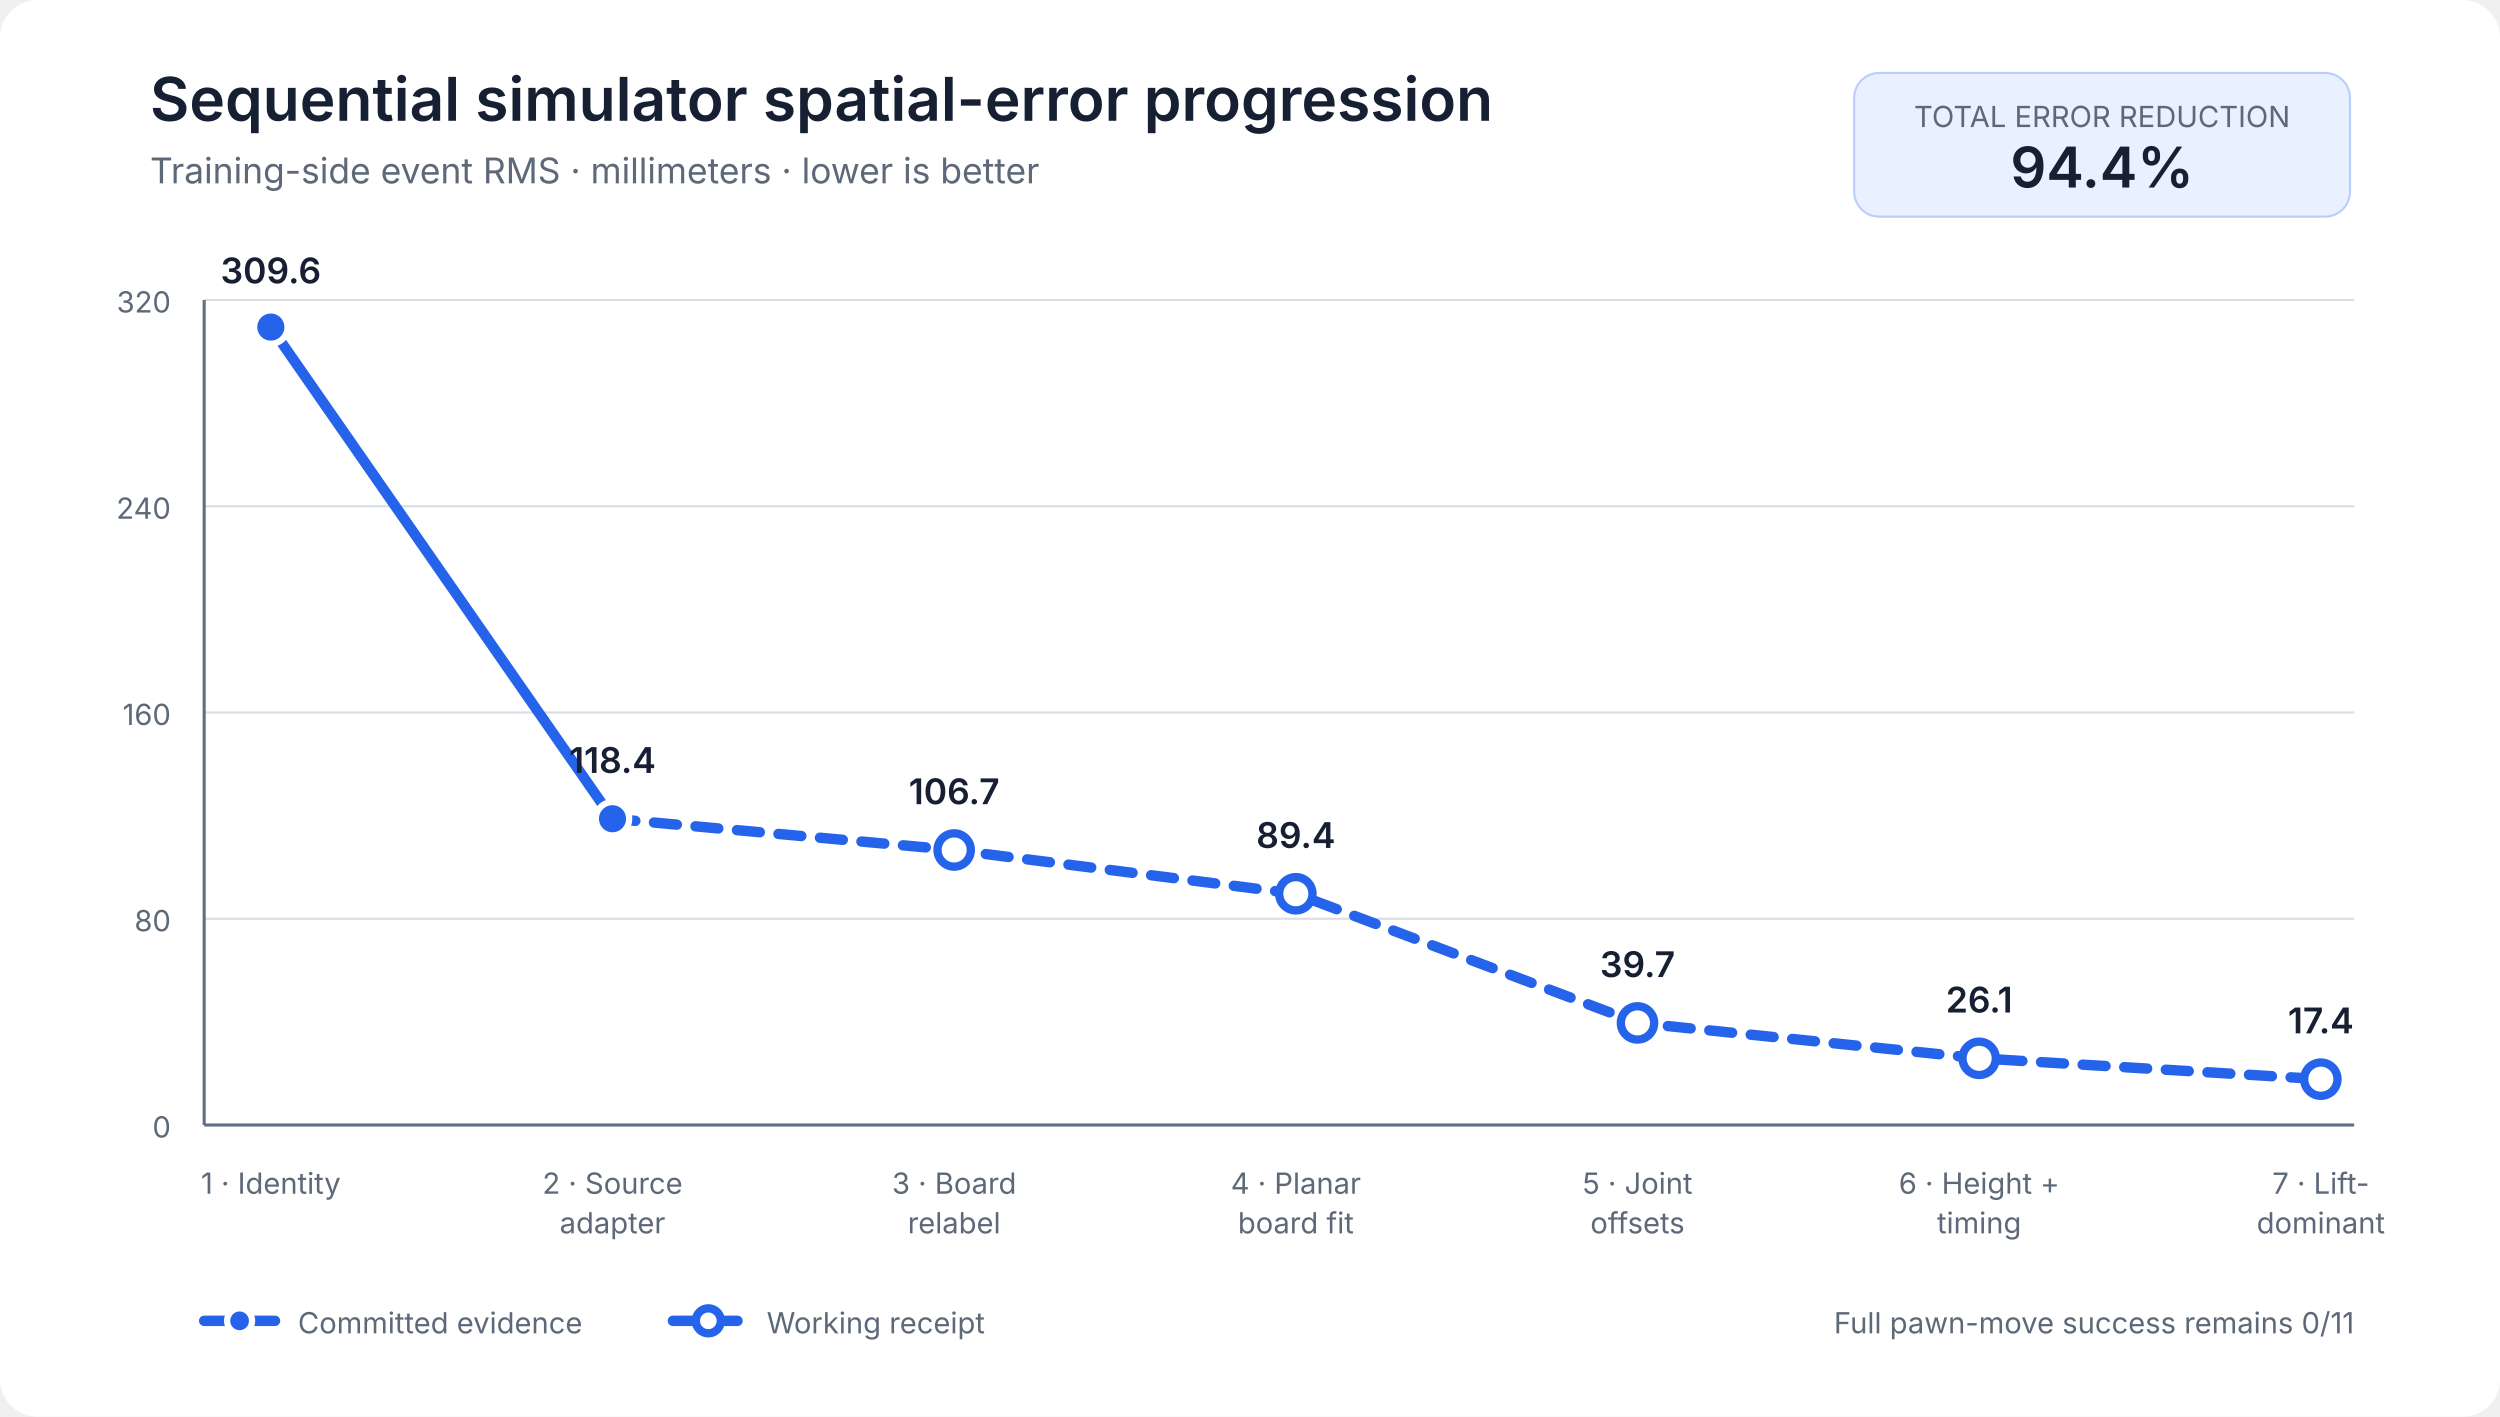
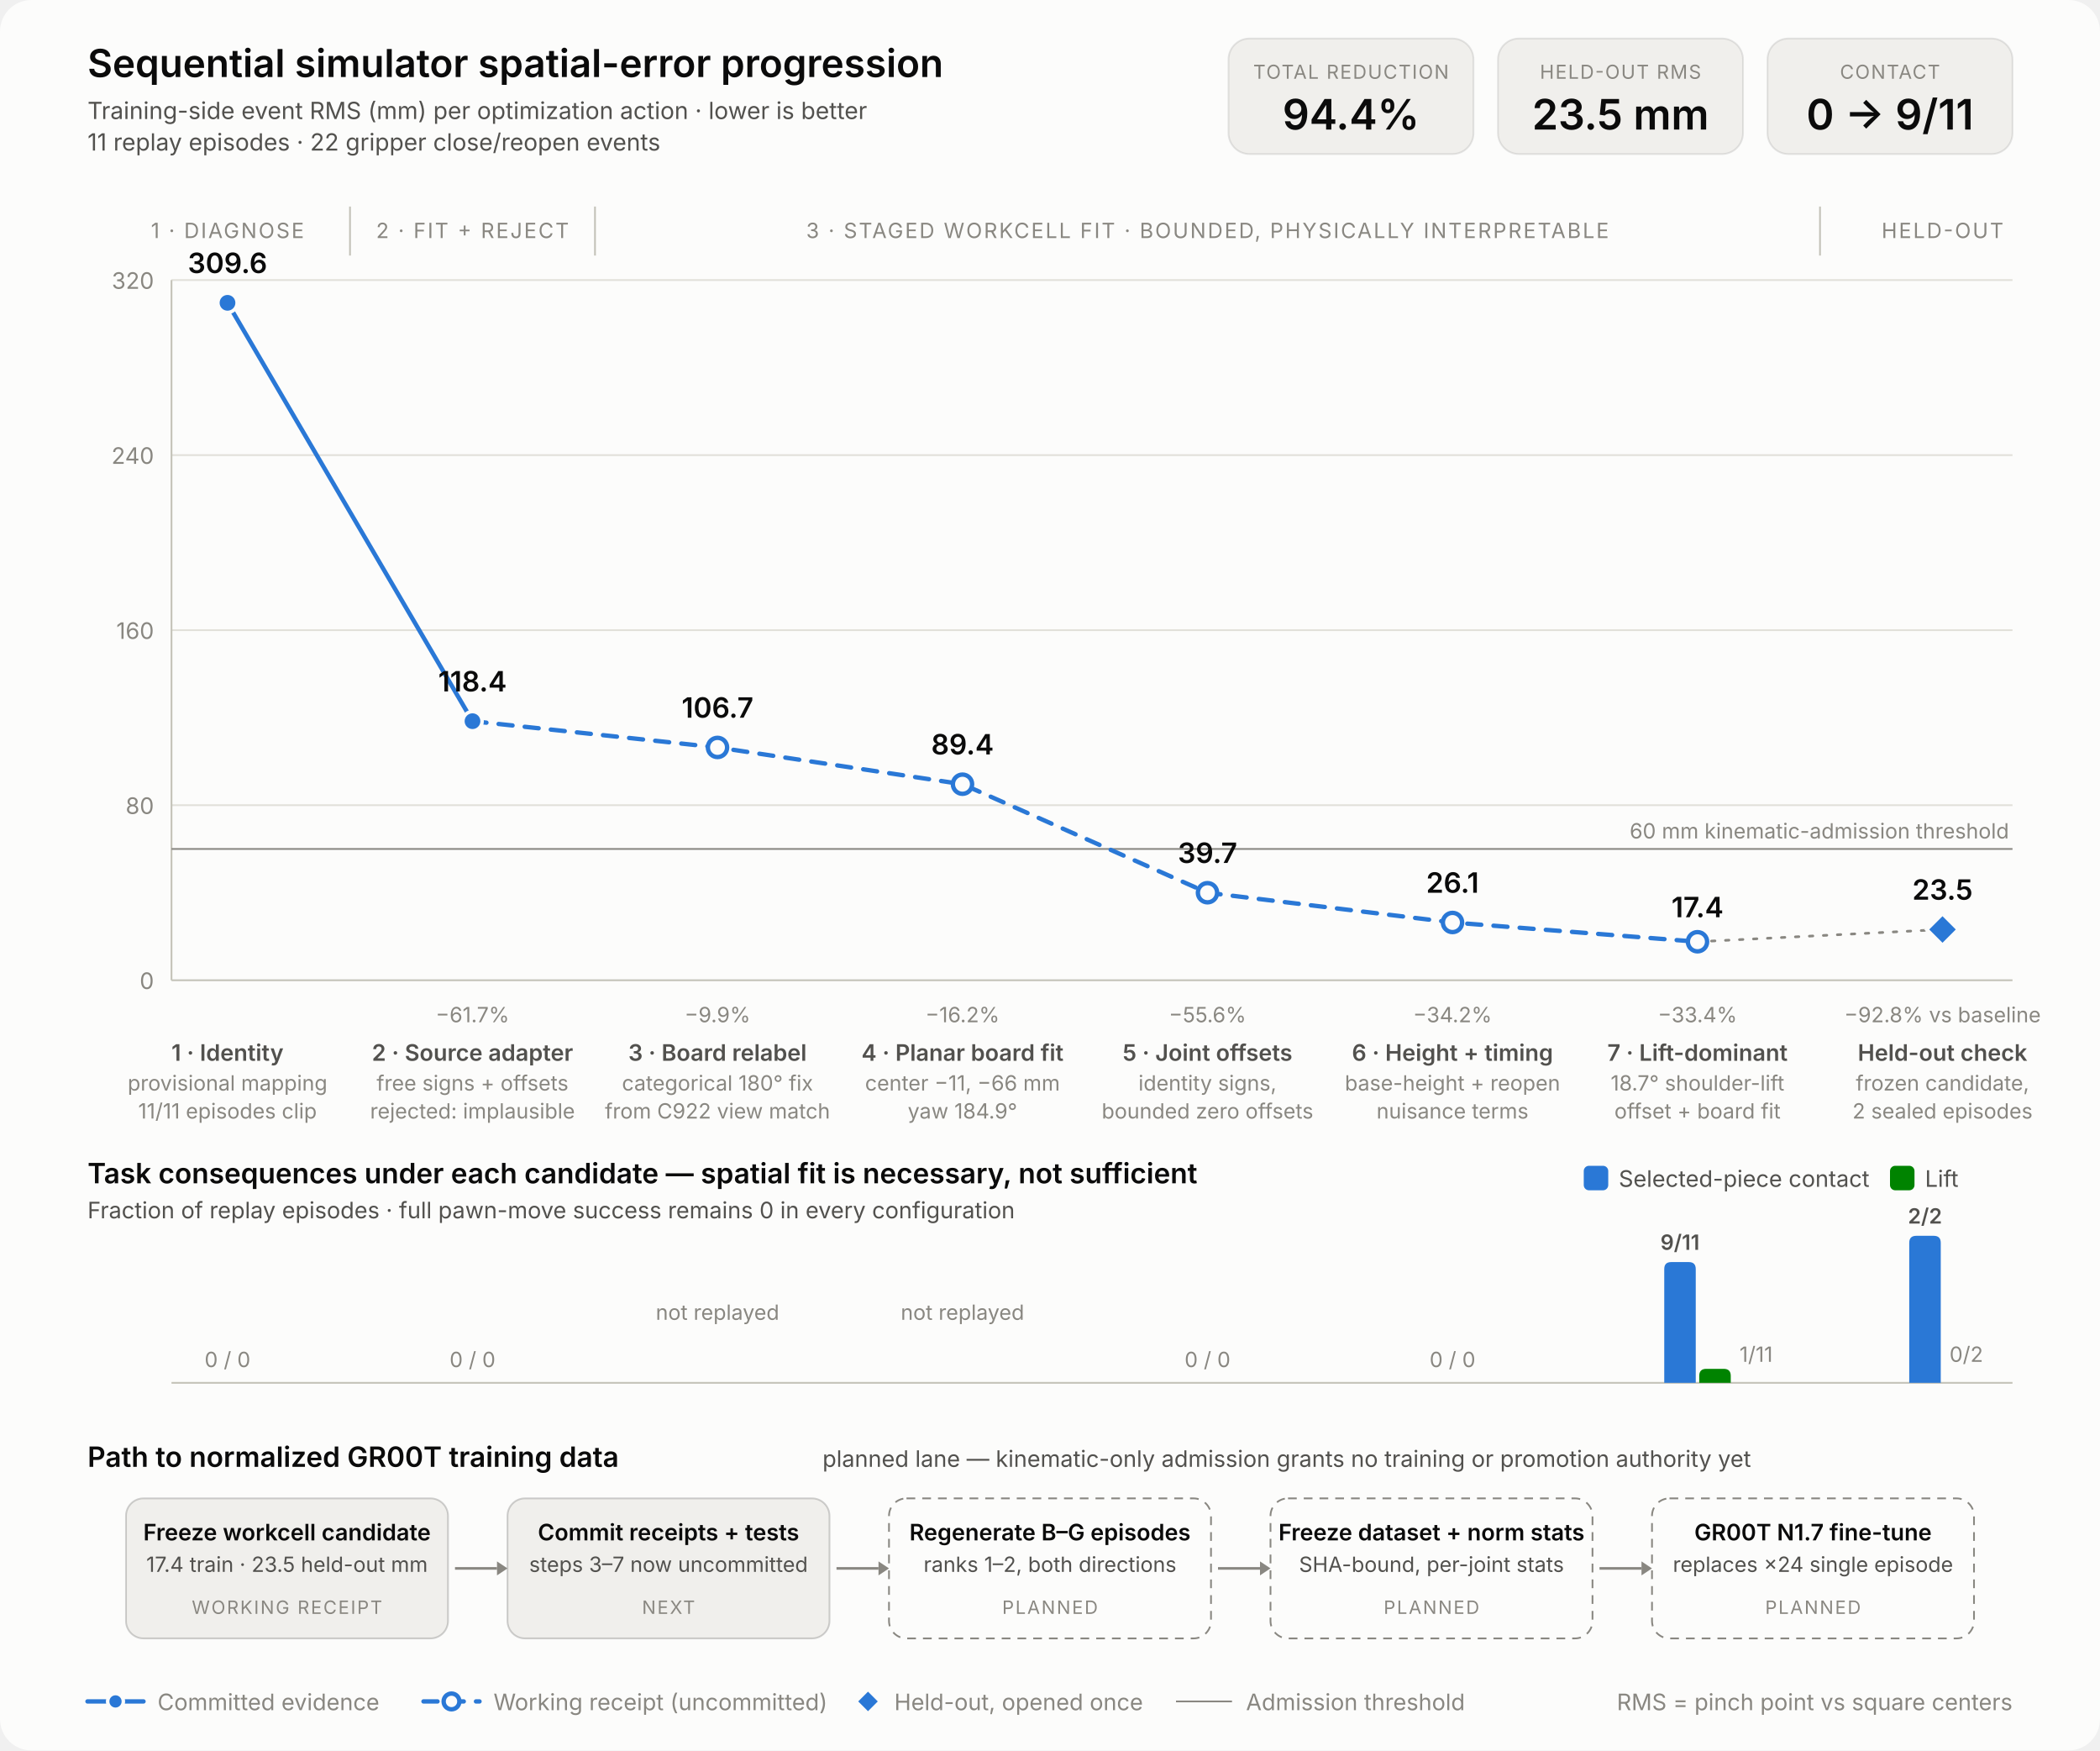
- <svg xmlns="http://www.w3.org/2000/svg" width="1200" height="680" viewBox="0 0 1200 680" role="img" aria-labelledby="title desc">
+ <svg xmlns="http://www.w3.org/2000/svg" width="1200" height="1000" viewBox="0 0 1200 1000" role="img" aria-labelledby="title desc">
  <style>
    :root { color-scheme: light dark; }
-     .bg { fill: #ffffff; }
-     .grid { stroke: #d7dde5; stroke-width: 1; }
-     .axis { stroke: #637083; stroke-width: 1.5; }
-     .text { fill: #172033; font-family: ui-sans-serif, -apple-system, BlinkMacSystemFont, "Segoe UI", sans-serif; }
-     .muted { fill: #5d6878; font-family: ui-sans-serif, -apple-system, BlinkMacSystemFont, "Segoe UI", sans-serif; }
-     .committed-line { fill: none; stroke: #2563eb; stroke-width: 5; stroke-linecap: round; }
-     .working-line { fill: none; stroke: #2563eb; stroke-width: 5; stroke-linecap: round; stroke-dasharray: 11 9; }
-     .committed-point { fill: #2563eb; stroke: #ffffff; stroke-width: 3; }
-     .working-point { fill: #ffffff; stroke: #2563eb; stroke-width: 4; }
-     .improvement { fill: #e9f0ff; stroke: #b9cdfb; }
+     text { font-family: system-ui, -apple-system, "Segoe UI", sans-serif; }
+     .bg { fill: #fcfcfb; }
+     .grid { stroke: #e1e0d9; stroke-width: 1; }
+     .axis { stroke: #c3c2b7; stroke-width: 1; }
+     .refline { stroke: #898781; stroke-width: 1; }
+     .split-link { stroke: #898781; stroke-width: 1.5; stroke-dasharray: 2 6; fill: none; stroke-linecap: round; }
+     .text { fill: #0b0b0b; }
+     .text2 { fill: #52514e; }
+     .muted { fill: #898781; }
+     .phase { fill: #898781; letter-spacing: 0.08em; }
+     .committed-line { fill: none; stroke: #2a78d6; stroke-width: 2.5; stroke-linecap: round; stroke-linejoin: round; }
+     .working-line { fill: none; stroke: #2a78d6; stroke-width: 2.5; stroke-linecap: round; stroke-linejoin: round; stroke-dasharray: 8 7; }
+     .committed-point { fill: #2a78d6; stroke: #fcfcfb; stroke-width: 2; }
+     .working-point { fill: #fcfcfb; stroke: #2a78d6; stroke-width: 2.5; }
+     .holdout-point { fill: #2a78d6; stroke: #fcfcfb; stroke-width: 2; }
+     .bar-contact { fill: #2a78d6; }
+     .bar-lift { fill: #008300; }
+     .chip { fill: #f0efec; stroke: rgba(11,11,11,0.10); }
+     .flow-done { fill: #f0efec; stroke: rgba(11,11,11,0.18); }
+     .flow-plan { fill: none; stroke: #898781; stroke-dasharray: 5 4; }
+     .arrow { stroke: #898781; stroke-width: 1.5; fill: none; }
+     .arrowhead { fill: #898781; }
    @media (prefers-color-scheme: dark) {
-       .bg { fill: #111827; }
-       .grid { stroke: #344155; }
-       .axis { stroke: #7d899b; }
-       .text { fill: #edf2f7; }
-       .muted { fill: #aeb8c7; }
-       .committed-line, .working-line { stroke: #79a7ff; }
-       .committed-point { fill: #79a7ff; stroke: #111827; }
-       .working-point { fill: #111827; stroke: #79a7ff; }
-       .improvement { fill: #172b4d; stroke: #365b91; }
+       .bg { fill: #1a1a19; }
+       .grid { stroke: #2c2c2a; }
+       .axis { stroke: #383835; }
+       .refline, .split-link { stroke: #898781; }
+       .text { fill: #ffffff; }
+       .text2 { fill: #c3c2b7; }
+       .committed-line, .working-line { stroke: #3987e5; }
+       .committed-point { fill: #3987e5; stroke: #1a1a19; }
+       .working-point { fill: #1a1a19; stroke: #3987e5; }
+       .holdout-point { fill: #3987e5; stroke: #1a1a19; }
+       .bar-contact { fill: #3987e5; }
+       .chip { fill: #262624; stroke: rgba(255,255,255,0.10); }
+       .flow-done { fill: #262624; stroke: rgba(255,255,255,0.18); }
    }
  </style>
-   <rect class="bg" width="1200" height="680" rx="18" />
-   <text class="text" x="72" y="58" font-size="29" font-weight="600">Sequential simulator spatial-error progression</text>
-   <text class="muted" x="72" y="88" font-size="17">Training-side event RMS · millimeters · lower is better</text>
-   <rect class="improvement" x="890" y="35" width="238" height="69" rx="12" />
-   <text class="muted" x="1009" y="61" text-anchor="middle" font-size="14">TOTAL ERROR REDUCTION</text>
-   <text class="text" x="1009" y="90" text-anchor="middle" font-size="27" font-weight="600">94.4%</text>
-   <line class="grid" x1="98" y1="144" x2="1130" y2="144" />
-   <line class="grid" x1="98" y1="243" x2="1130" y2="243" />
-   <line class="grid" x1="98" y1="342" x2="1130" y2="342" />
-   <line class="grid" x1="98" y1="441" x2="1130" y2="441" />
-   <line class="axis" x1="98" y1="144" x2="98" y2="540" />
-   <line class="axis" x1="98" y1="540" x2="1130" y2="540" />
-   <text class="muted" x="82" y="150" text-anchor="end" font-size="14">320</text>
-   <text class="muted" x="82" y="249" text-anchor="end" font-size="14">240</text>
-   <text class="muted" x="82" y="348" text-anchor="end" font-size="14">160</text>
-   <text class="muted" x="82" y="447" text-anchor="end" font-size="14">80</text>
-   <text class="muted" x="82" y="546" text-anchor="end" font-size="14">0</text>
-   <path class="committed-line" d="M130 157 L294 393" />
-   <path class="working-line" d="M294 393 L458 408 L622 429 L786 491 L950 508 L1114 518" />
-   <circle class="committed-point" cx="130" cy="157" r="8" />
-   <circle class="committed-point" cx="294" cy="393" r="8" />
-   <circle class="working-point" cx="458" cy="408" r="8" />
-   <circle class="working-point" cx="622" cy="429" r="8" />
-   <circle class="working-point" cx="786" cy="491" r="8" />
-   <circle class="working-point" cx="950" cy="508" r="8" />
-   <circle class="working-point" cx="1114" cy="518" r="8" />
-   <text class="text" x="130" y="136" text-anchor="middle" font-size="17" font-weight="600">309.6</text>
-   <text class="text" x="294" y="371" text-anchor="middle" font-size="17" font-weight="600">118.4</text>
-   <text class="text" x="458" y="386" text-anchor="middle" font-size="17" font-weight="600">106.7</text>
-   <text class="text" x="622" y="407" text-anchor="middle" font-size="17" font-weight="600">89.4</text>
-   <text class="text" x="786" y="469" text-anchor="middle" font-size="17" font-weight="600">39.7</text>
-   <text class="text" x="950" y="486" text-anchor="middle" font-size="17" font-weight="600">26.1</text>
-   <text class="text" x="1114" y="496" text-anchor="middle" font-size="17" font-weight="600">17.4</text>
-   <text class="muted" x="130" y="573" text-anchor="middle" font-size="14">1 · Identity</text>
-   <text class="muted" x="294" y="573" text-anchor="middle" font-size="14">2 · Source</text>
-   <text class="muted" x="294" y="592" text-anchor="middle" font-size="14">adapter</text>
-   <text class="muted" x="458" y="573" text-anchor="middle" font-size="14">3 · Board</text>
-   <text class="muted" x="458" y="592" text-anchor="middle" font-size="14">relabel</text>
-   <text class="muted" x="622" y="573" text-anchor="middle" font-size="14">4 · Planar</text>
-   <text class="muted" x="622" y="592" text-anchor="middle" font-size="14">board fit</text>
-   <text class="muted" x="786" y="573" text-anchor="middle" font-size="14">5 · Joint</text>
-   <text class="muted" x="786" y="592" text-anchor="middle" font-size="14">offsets</text>
-   <text class="muted" x="950" y="573" text-anchor="middle" font-size="14">6 · Height +</text>
-   <text class="muted" x="950" y="592" text-anchor="middle" font-size="14">timing</text>
-   <text class="muted" x="1114" y="573" text-anchor="middle" font-size="14">7 · Lift-</text>
-   <text class="muted" x="1114" y="592" text-anchor="middle" font-size="14">dominant</text>
-   <line class="committed-line" x1="98" y1="634" x2="132" y2="634" />
-   <circle class="committed-point" cx="115" cy="634" r="6" />
-   <text class="muted" x="143" y="640" font-size="14">Committed evidence</text>
-   <line class="working-line" x1="323" y1="634" x2="357" y2="634" />
-   <circle class="working-point" cx="340" cy="634" r="6" />
-   <text class="muted" x="368" y="640" font-size="14">Working receipt</text>
-   <text class="muted" x="1130" y="640" text-anchor="end" font-size="14">Full pawn-move success remains 0/11</text>
+   <rect class="bg" width="1200" height="1000" rx="18" />
+   <text class="text" x="50" y="44" font-size="22" font-weight="600">Sequential simulator spatial-error progression</text>
+   <text class="text2" x="50" y="68" font-size="13.5">Training-side event RMS (mm) per optimization action · lower is better</text>
+   <text class="text2" x="50" y="86" font-size="13.5">11 replay episodes · 22 gripper close/reopen events</text>
+   <rect class="chip" x="702" y="22" width="140" height="66" rx="12" />
+   <text class="muted" x="772" y="45" text-anchor="middle" font-size="11" letter-spacing="0.06em">TOTAL REDUCTION</text>
+   <text class="text" x="772" y="74" text-anchor="middle" font-size="24" font-weight="600">94.4%</text>
+   <rect class="chip" x="856" y="22" width="140" height="66" rx="12" />
+   <text class="muted" x="926" y="45" text-anchor="middle" font-size="11" letter-spacing="0.06em">HELD-OUT RMS</text>
+   <text class="text" x="926" y="74" text-anchor="middle" font-size="24" font-weight="600">23.5 mm</text>
+   <rect class="chip" x="1010" y="22" width="140" height="66" rx="12" />
+   <text class="muted" x="1080" y="45" text-anchor="middle" font-size="11" letter-spacing="0.06em">CONTACT</text>
+   <text class="text" x="1080" y="74" text-anchor="middle" font-size="24" font-weight="600">0 → 9/11</text>
+   <line class="axis" x1="200" y1="118" x2="200" y2="146" />
+   <line class="axis" x1="340" y1="118" x2="340" y2="146" />
+   <line class="axis" x1="1040" y1="118" x2="1040" y2="146" />
+   <text class="phase" x="130" y="136" text-anchor="middle" font-size="12">1 · DIAGNOSE</text>
+   <text class="phase" x="270" y="136" text-anchor="middle" font-size="12">2 · FIT + REJECT</text>
+   <text class="phase" x="690" y="136" text-anchor="middle" font-size="12">3 · STAGED WORKCELL FIT · BOUNDED, PHYSICALLY INTERPRETABLE</text>
+   <text class="phase" x="1110" y="136" text-anchor="middle" font-size="12">HELD-OUT</text>
+   <line class="grid" x1="98" y1="160" x2="1150" y2="160" />
+   <line class="grid" x1="98" y1="260" x2="1150" y2="260" />
+   <line class="grid" x1="98" y1="360" x2="1150" y2="360" />
+   <line class="grid" x1="98" y1="460" x2="1150" y2="460" />
+   <line class="axis" x1="98" y1="160" x2="98" y2="560" />
+   <line class="axis" x1="98" y1="560" x2="1150" y2="560" />
+   <text class="muted" x="88" y="165" text-anchor="end" font-size="13">320</text>
+   <text class="muted" x="88" y="265" text-anchor="end" font-size="13">240</text>
+   <text class="muted" x="88" y="365" text-anchor="end" font-size="13">160</text>
+   <text class="muted" x="88" y="465" text-anchor="end" font-size="13">80</text>
+   <text class="muted" x="88" y="565" text-anchor="end" font-size="13">0</text>
+   <line class="refline" x1="98" y1="485" x2="1150" y2="485" />
+   <text class="muted" x="1148" y="479" text-anchor="end" font-size="12">60 mm kinematic-admission threshold</text>
+   <path class="committed-line" d="M130 173 L270 412" />
+   <path class="working-line" d="M270 412 L410 427 L550 448 L690 510 L830 527 L970 538" />
+   <path class="split-link" d="M970 538 L1110 531" />
+   <circle class="committed-point" cx="130" cy="173" r="5.5" />
+   <circle class="committed-point" cx="270" cy="412" r="5.5" />
+   <circle class="working-point" cx="410" cy="427" r="5.5" />
+   <circle class="working-point" cx="550" cy="448" r="5.5" />
+   <circle class="working-point" cx="690" cy="510" r="5.5" />
+   <circle class="working-point" cx="830" cy="527" r="5.5" />
+   <circle class="working-point" cx="970" cy="538" r="5.5" />
+   <path class="holdout-point" d="M1110 522 L1119 531 L1110 540 L1101 531 Z" />
+   <text class="text" x="130" y="156" text-anchor="middle" font-size="16" font-weight="600">309.6</text>
+   <text class="text" x="270" y="395" text-anchor="middle" font-size="16" font-weight="600">118.4</text>
+   <text class="text" x="410" y="410" text-anchor="middle" font-size="16" font-weight="600">106.7</text>
+   <text class="text" x="550" y="431" text-anchor="middle" font-size="16" font-weight="600">89.4</text>
+   <text class="text" x="690" y="493" text-anchor="middle" font-size="16" font-weight="600">39.7</text>
+   <text class="text" x="830" y="510" text-anchor="middle" font-size="16" font-weight="600">26.1</text>
+   <text class="text" x="970" y="524" text-anchor="middle" font-size="16" font-weight="600">17.4</text>
+   <text class="text" x="1110" y="514" text-anchor="middle" font-size="16" font-weight="600">23.5</text>
+   <text class="muted" x="270" y="584" text-anchor="middle" font-size="12">−61.7%</text>
+   <text class="muted" x="410" y="584" text-anchor="middle" font-size="12">−9.9%</text>
+   <text class="muted" x="550" y="584" text-anchor="middle" font-size="12">−16.2%</text>
+   <text class="muted" x="690" y="584" text-anchor="middle" font-size="12">−55.6%</text>
+   <text class="muted" x="830" y="584" text-anchor="middle" font-size="12">−34.2%</text>
+   <text class="muted" x="970" y="584" text-anchor="middle" font-size="12">−33.4%</text>
+   <text class="muted" x="1110" y="584" text-anchor="middle" font-size="12">−92.8% vs baseline</text>
+   <text class="text2" x="130" y="606" text-anchor="middle" font-size="13" font-weight="600">1 · Identity</text>
+   <text class="muted" x="130" y="623" text-anchor="middle" font-size="12">provisional mapping</text>
+   <text class="muted" x="130" y="639" text-anchor="middle" font-size="12">11/11 episodes clip</text>
+   <text class="text2" x="270" y="606" text-anchor="middle" font-size="13" font-weight="600">2 · Source adapter</text>
+   <text class="muted" x="270" y="623" text-anchor="middle" font-size="12">free signs + offsets</text>
+   <text class="muted" x="270" y="639" text-anchor="middle" font-size="12">rejected: implausible</text>
+   <text class="text2" x="410" y="606" text-anchor="middle" font-size="13" font-weight="600">3 · Board relabel</text>
+   <text class="muted" x="410" y="623" text-anchor="middle" font-size="12">categorical 180° fix</text>
+   <text class="muted" x="410" y="639" text-anchor="middle" font-size="12">from C922 view match</text>
+   <text class="text2" x="550" y="606" text-anchor="middle" font-size="13" font-weight="600">4 · Planar board fit</text>
+   <text class="muted" x="550" y="623" text-anchor="middle" font-size="12">center −11, −66 mm</text>
+   <text class="muted" x="550" y="639" text-anchor="middle" font-size="12">yaw 184.9°</text>
+   <text class="text2" x="690" y="606" text-anchor="middle" font-size="13" font-weight="600">5 · Joint offsets</text>
+   <text class="muted" x="690" y="623" text-anchor="middle" font-size="12">identity signs,</text>
+   <text class="muted" x="690" y="639" text-anchor="middle" font-size="12">bounded zero offsets</text>
+   <text class="text2" x="830" y="606" text-anchor="middle" font-size="13" font-weight="600">6 · Height + timing</text>
+   <text class="muted" x="830" y="623" text-anchor="middle" font-size="12">base-height + reopen</text>
+   <text class="muted" x="830" y="639" text-anchor="middle" font-size="12">nuisance terms</text>
+   <text class="text2" x="970" y="606" text-anchor="middle" font-size="13" font-weight="600">7 · Lift-dominant</text>
+   <text class="muted" x="970" y="623" text-anchor="middle" font-size="12">18.7° shoulder-lift</text>
+   <text class="muted" x="970" y="639" text-anchor="middle" font-size="12">offset + board fit</text>
+   <text class="text2" x="1110" y="606" text-anchor="middle" font-size="13" font-weight="600">Held-out check</text>
+   <text class="muted" x="1110" y="623" text-anchor="middle" font-size="12">frozen candidate,</text>
+   <text class="muted" x="1110" y="639" text-anchor="middle" font-size="12">2 sealed episodes</text>
+   <text class="text" x="50" y="676" font-size="16" font-weight="600">Task consequences under each candidate — spatial fit is necessary, not sufficient</text>
+   <text class="text2" x="50" y="696" font-size="13">Fraction of replay episodes · full pawn-move success remains 0 in every configuration</text>
+   <rect class="bar-contact" x="905" y="666" width="14" height="14" rx="3" />
+   <text class="text2" x="925" y="678" font-size="13">Selected-piece contact</text>
+   <rect class="bar-lift" x="1080" y="666" width="14" height="14" rx="3" />
+   <text class="text2" x="1100" y="678" font-size="13">Lift</text>
+   <line class="axis" x1="98" y1="790" x2="1150" y2="790" />
+   <text class="muted" x="130" y="781" text-anchor="middle" font-size="12">0 / 0</text>
+   <text class="muted" x="270" y="781" text-anchor="middle" font-size="12">0 / 0</text>
+   <text class="muted" x="410" y="754" text-anchor="middle" font-size="12">not replayed</text>
+   <text class="muted" x="550" y="754" text-anchor="middle" font-size="12">not replayed</text>
+   <text class="muted" x="690" y="781" text-anchor="middle" font-size="12">0 / 0</text>
+   <text class="muted" x="830" y="781" text-anchor="middle" font-size="12">0 / 0</text>
+   <path class="bar-contact" d="M951 790 L951 725 Q951 721 955 721 L965 721 Q969 721 969 725 L969 790 Z" />
+   <path class="bar-lift" d="M971 790 L971 786 Q971 782 975 782 L985 782 Q989 782 989 786 L989 790 Z" />
+   <text class="text2" x="960" y="714" text-anchor="middle" font-size="12" font-weight="600">9/11</text>
+   <text class="muted" x="994" y="778" font-size="12">1/11</text>
+   <path class="bar-contact" d="M1091 790 L1091 710 Q1091 706 1095 706 L1105 706 Q1109 706 1109 710 L1109 790 Z" />
+   <text class="text2" x="1100" y="699" text-anchor="middle" font-size="12" font-weight="600">2/2</text>
+   <text class="muted" x="1114" y="778" font-size="12">0/2</text>
+   <text class="text" x="50" y="838" font-size="16" font-weight="600">Path to normalized GR00T training data</text>
+   <text class="text2" x="470" y="838" font-size="13">planned lane — kinematic-only admission grants no training or promotion authority yet</text>
+   <rect class="flow-done" x="72" y="856" width="184" height="80" rx="10" />
+   <text class="text" x="164" y="880" text-anchor="middle" font-size="13" font-weight="600">Freeze workcell candidate</text>
+   <text class="text2" x="164" y="898" text-anchor="middle" font-size="12">17.4 train · 23.5 held-out mm</text>
+   <text class="muted" x="164" y="922" text-anchor="middle" font-size="10.5" letter-spacing="0.08em">WORKING RECEIPT</text>
+   <rect class="flow-done" x="290" y="856" width="184" height="80" rx="10" />
+   <text class="text" x="382" y="880" text-anchor="middle" font-size="13" font-weight="600">Commit receipts + tests</text>
+   <text class="text2" x="382" y="898" text-anchor="middle" font-size="12">steps 3–7 now uncommitted</text>
+   <text class="muted" x="382" y="922" text-anchor="middle" font-size="10.5" letter-spacing="0.08em">NEXT</text>
+   <rect class="flow-plan" x="508" y="856" width="184" height="80" rx="10" />
+   <text class="text" x="600" y="880" text-anchor="middle" font-size="13" font-weight="600">Regenerate B–G episodes</text>
+   <text class="text2" x="600" y="898" text-anchor="middle" font-size="12">ranks 1–2, both directions</text>
+   <text class="muted" x="600" y="922" text-anchor="middle" font-size="10.5" letter-spacing="0.08em">PLANNED</text>
+   <rect class="flow-plan" x="726" y="856" width="184" height="80" rx="10" />
+   <text class="text" x="818" y="880" text-anchor="middle" font-size="13" font-weight="600">Freeze dataset + norm stats</text>
+   <text class="text2" x="818" y="898" text-anchor="middle" font-size="12">SHA-bound, per-joint stats</text>
+   <text class="muted" x="818" y="922" text-anchor="middle" font-size="10.5" letter-spacing="0.08em">PLANNED</text>
+   <rect class="flow-plan" x="944" y="856" width="184" height="80" rx="10" />
+   <text class="text" x="1036" y="880" text-anchor="middle" font-size="13" font-weight="600">GR00T N1.7 fine-tune</text>
+   <text class="text2" x="1036" y="898" text-anchor="middle" font-size="12">replaces ×24 single episode</text>
+   <text class="muted" x="1036" y="922" text-anchor="middle" font-size="10.5" letter-spacing="0.08em">PLANNED</text>
+   <line class="arrow" x1="260" y1="896" x2="284" y2="896" />
+   <path class="arrowhead" d="M284 892 L290 896 L284 900 Z" />
+   <line class="arrow" x1="478" y1="896" x2="502" y2="896" />
+   <path class="arrowhead" d="M502 892 L508 896 L502 900 Z" />
+   <line class="arrow" x1="696" y1="896" x2="720" y2="896" />
+   <path class="arrowhead" d="M720 892 L726 896 L720 900 Z" />
+   <line class="arrow" x1="914" y1="896" x2="938" y2="896" />
+   <path class="arrowhead" d="M938 892 L944 896 L938 900 Z" />
+   <line class="committed-line" x1="50" y1="972" x2="82" y2="972" />
+   <circle class="committed-point" cx="66" cy="972" r="4.5" />
+   <text class="muted" x="90" y="977" font-size="13">Committed evidence</text>
+   <line class="working-line" x1="242" y1="972" x2="274" y2="972" />
+   <circle class="working-point" cx="258" cy="972" r="4.5" />
+   <text class="muted" x="282" y="977" font-size="13">Working receipt (uncommitted)</text>
+   <path class="holdout-point" d="M496 965 L503 972 L496 979 L489 972 Z" />
+   <text class="muted" x="511" y="977" font-size="13">Held-out, opened once</text>
+   <line class="refline" x1="672" y1="972" x2="704" y2="972" />
+   <text class="muted" x="712" y="977" font-size="13">Admission threshold</text>
+   <text class="muted" x="1150" y="977" text-anchor="end" font-size="13">RMS = pinch point vs square centers</text>
</svg>
